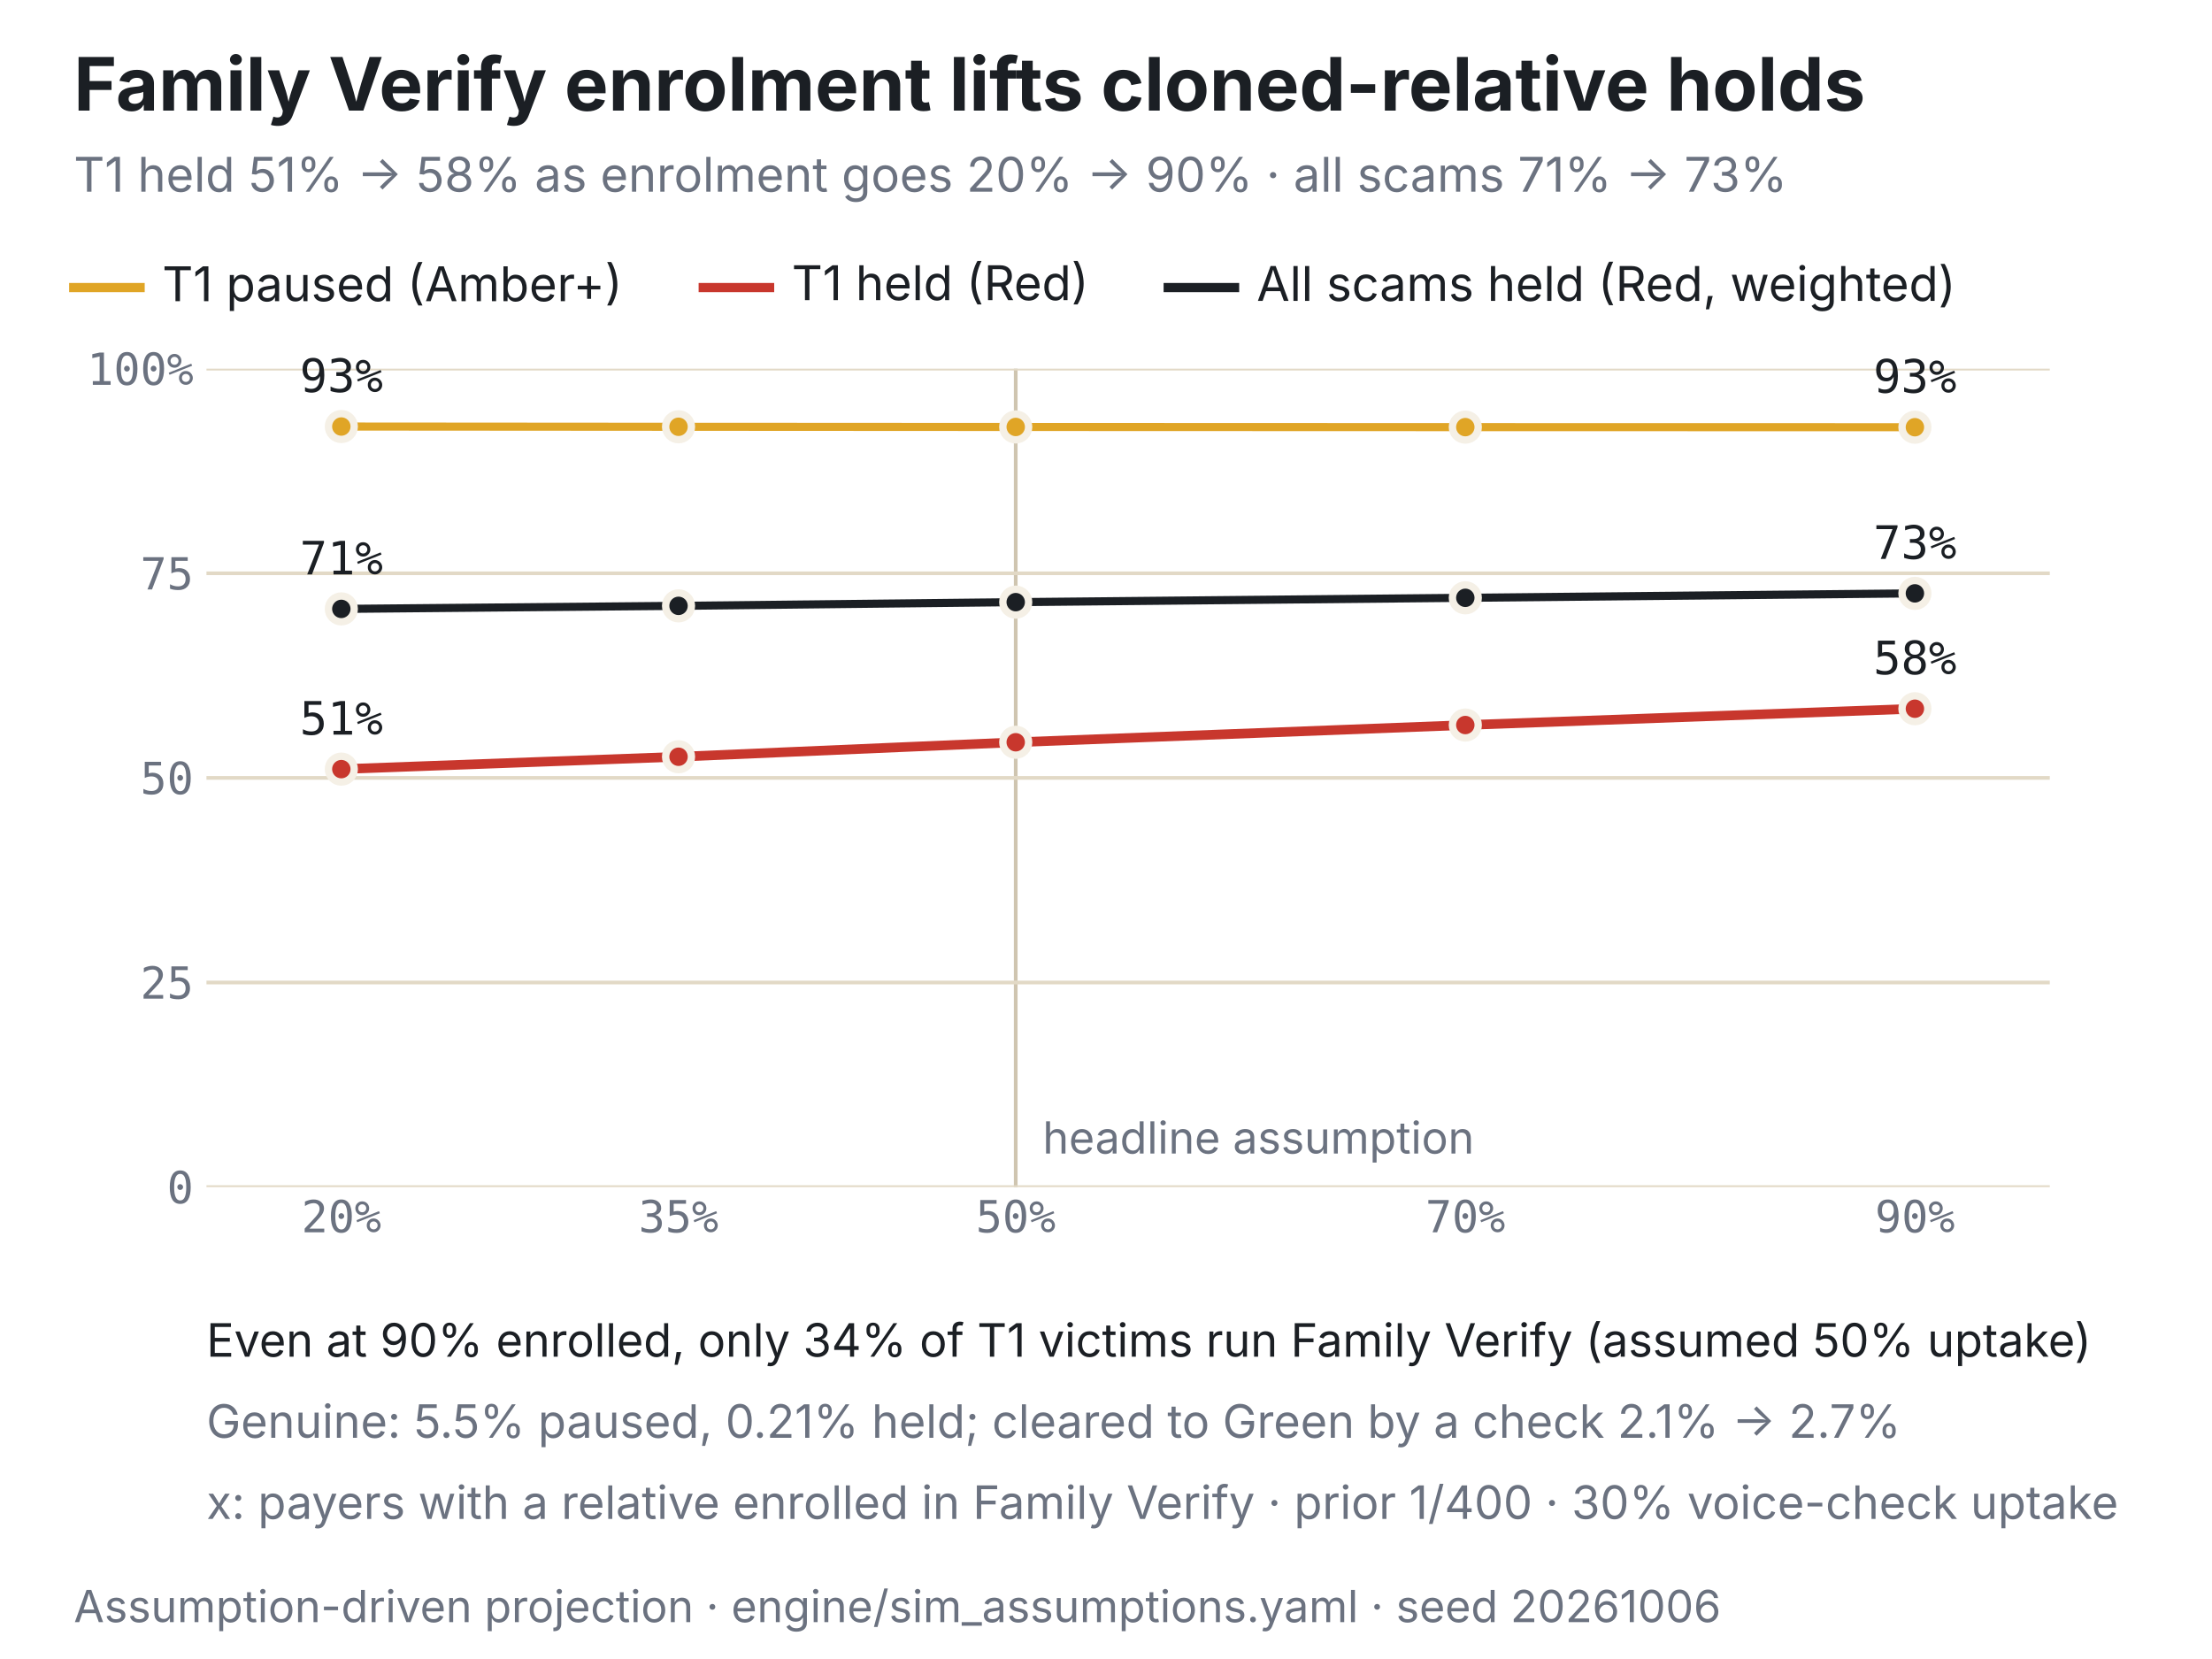
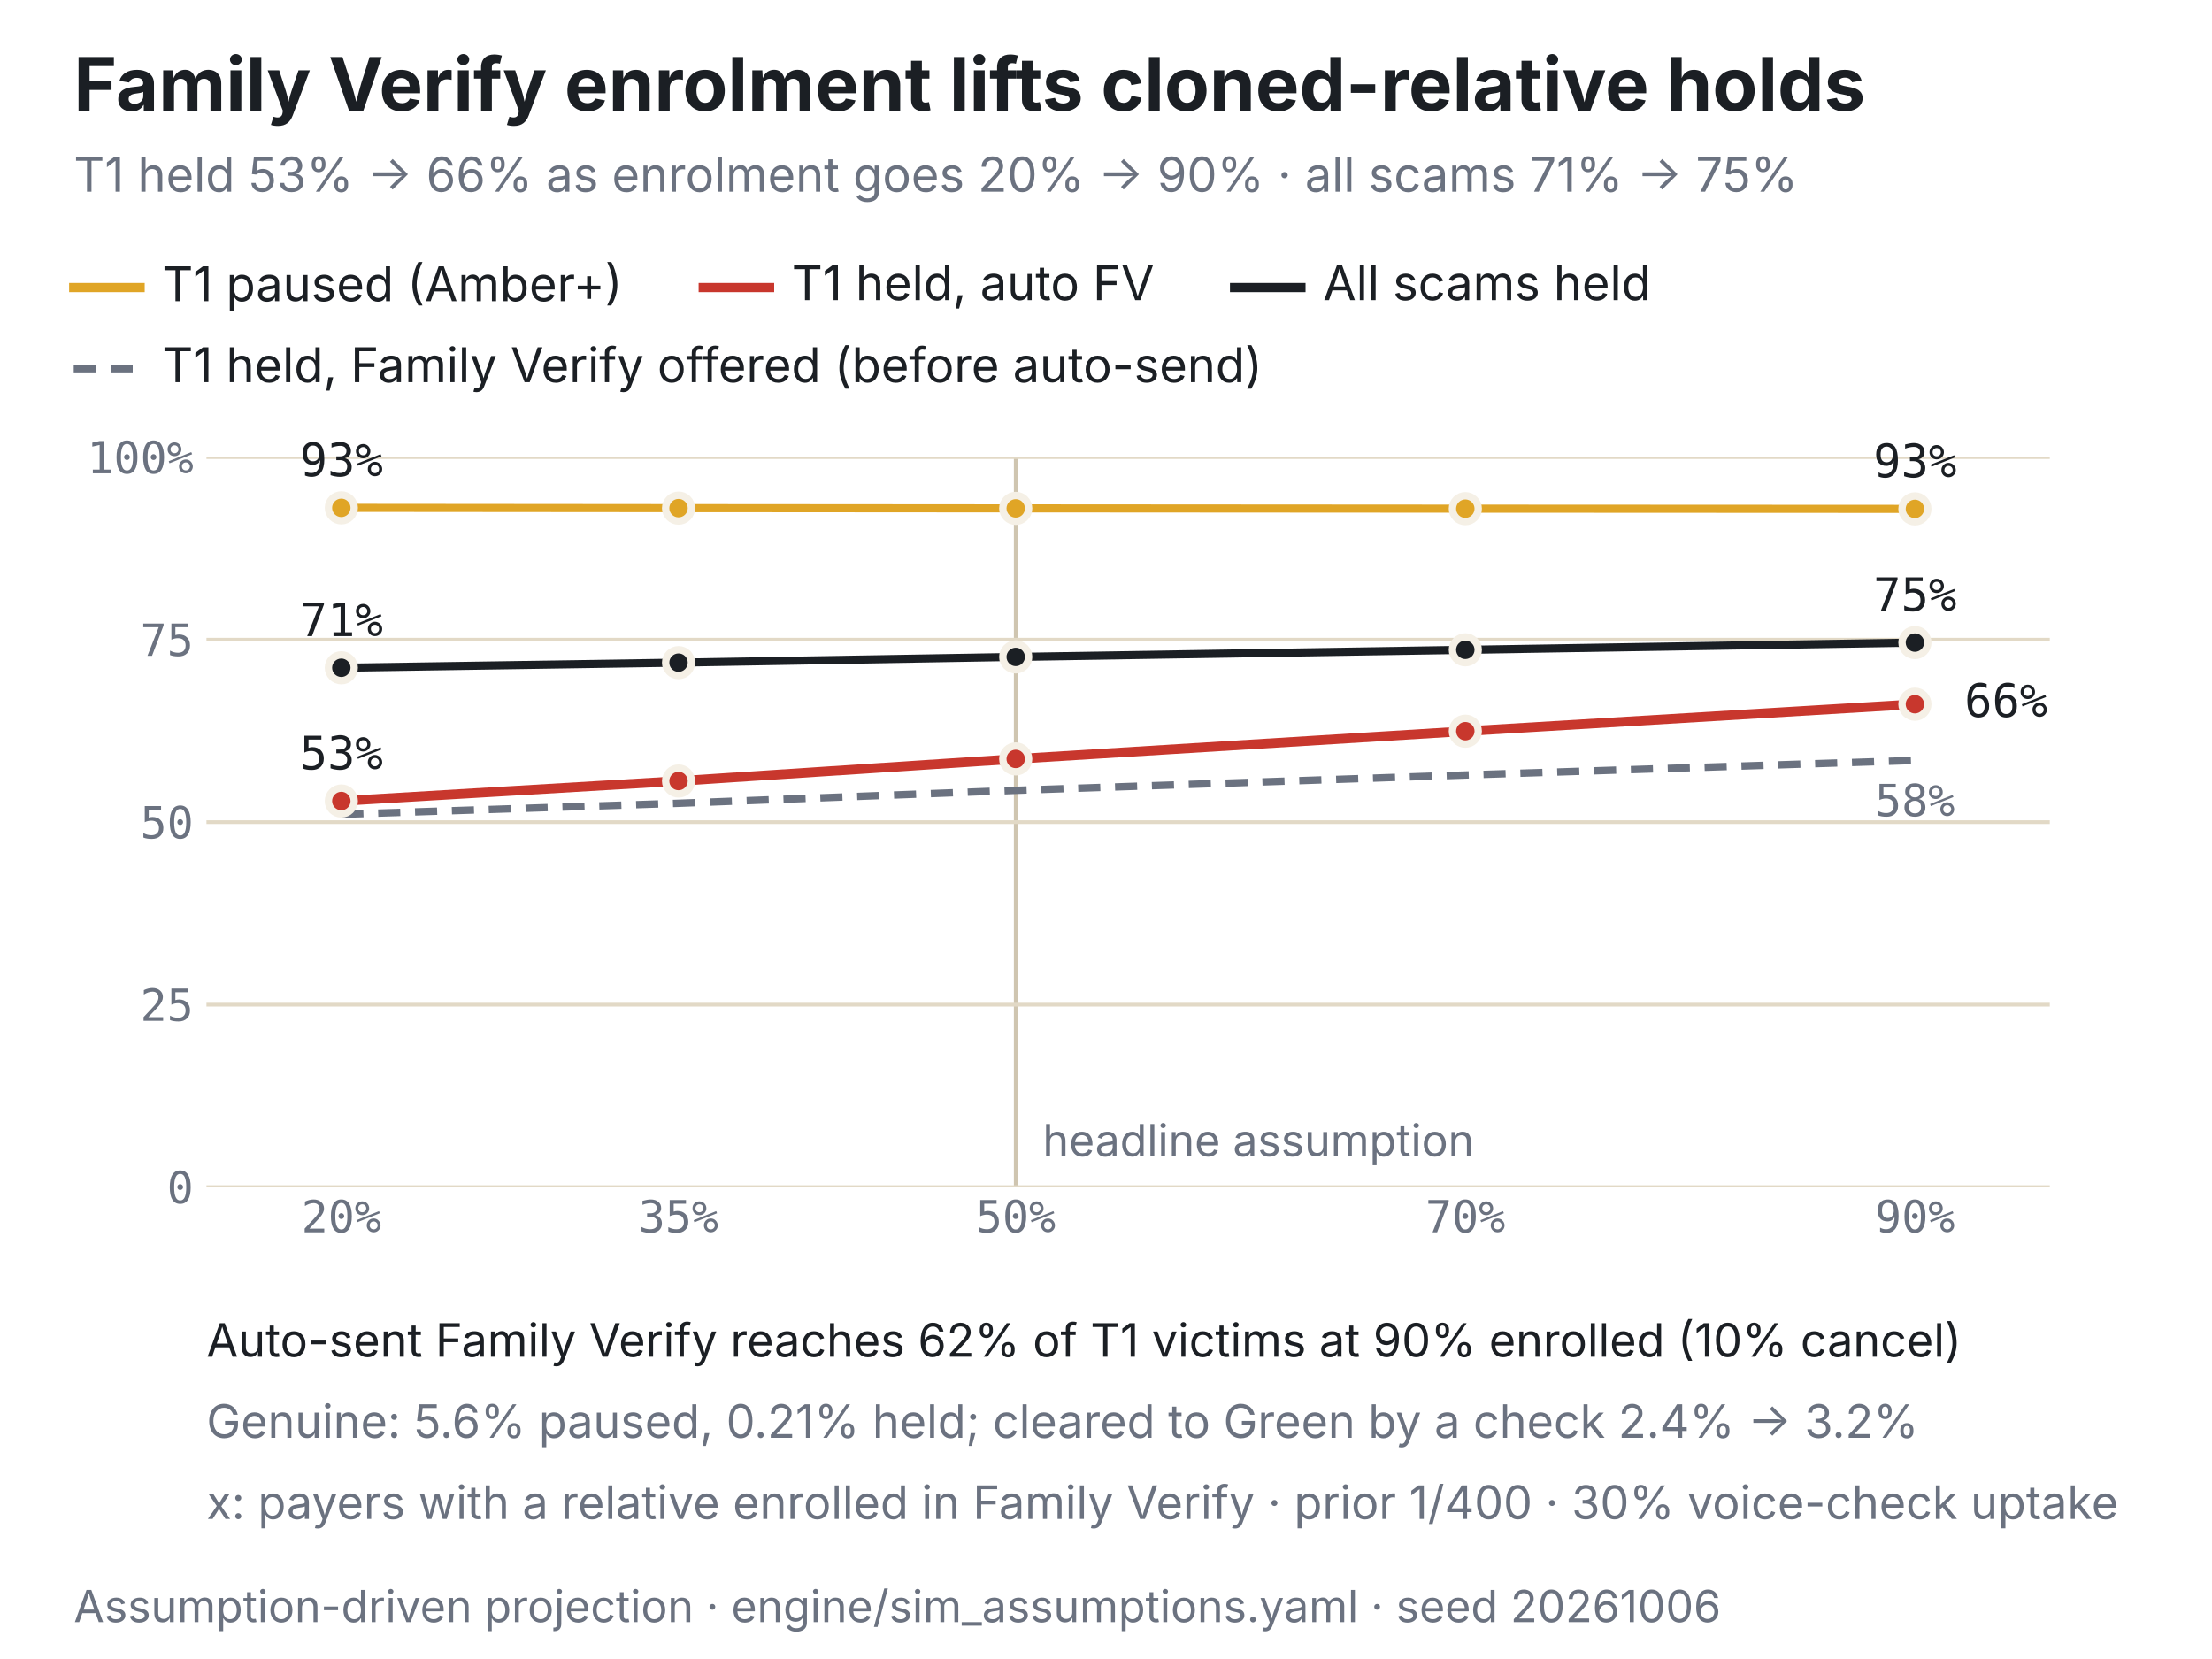
<svg xmlns="http://www.w3.org/2000/svg" xmlns:xlink="http://www.w3.org/1999/xlink" width="600pt" height="450pt" viewBox="0 0 600 450" version="1.1">
  <defs>
    <style type="text/css">*{stroke-linejoin: round; stroke-linecap: butt}</style>
  </defs>
  <g id="figure_1">
    <g id="patch_1">
      <path d="M 0 450  L 600 450  L 600 0  L 0 0  L 0 450  z " style="fill: none; opacity: 0" />
    </g>
    <g id="axes_1">
      <g id="patch_2">
-         <path d="M 56 322  L 556 322  L 556 100  L 56 100  L 56 322  z " style="fill: none" />
+         <path d="M 56 322  L 556 322  L 556 124  L 56 124  L 56 322  z " style="fill: none" />
      </g>
      <g id="line2d_1">
-         <path d="M 275.512 322  L 275.512 100  " clip-path="url(#ped56362af1)" style="fill: none; stroke: #cfc5b0; stroke-linecap: square" />
+         <path d="M 275.512 322  L 275.512 124  " clip-path="url(#pd82440909f)" style="fill: none; stroke: #cfc5b0; stroke-linecap: square" />
      </g>
      <g id="matplotlib.axis_1">
        <g id="xtick_1">
          <g id="line2d_2" />
          <g id="text_1">
            <text style="fill: #6b7280; font: 12px 'JetBrains Mono', 'DejaVu Sans Mono', 'Bitstream Vera Sans Mono', 'Computer Modern Typewriter', 'Andale Mono', 'Nimbus Mono L', 'Courier New', 'Courier', 'Fixed', 'Terminal', monospace; text-anchor: middle" x="92.585" y="334.26" transform="rotate(-0 92.58537 334.26)">20%</text>
          </g>
        </g>
        <g id="xtick_2">
          <g id="line2d_3" />
          <g id="text_2">
            <text style="fill: #6b7280; font: 12px 'JetBrains Mono', 'DejaVu Sans Mono', 'Bitstream Vera Sans Mono', 'Computer Modern Typewriter', 'Andale Mono', 'Nimbus Mono L', 'Courier New', 'Courier', 'Fixed', 'Terminal', monospace; text-anchor: middle" x="184.049" y="334.26" transform="rotate(-0 184.0488 334.26)">35%</text>
          </g>
        </g>
        <g id="xtick_3">
          <g id="line2d_4" />
          <g id="text_3">
            <text style="fill: #6b7280; font: 12px 'JetBrains Mono', 'DejaVu Sans Mono', 'Bitstream Vera Sans Mono', 'Computer Modern Typewriter', 'Andale Mono', 'Nimbus Mono L', 'Courier New', 'Courier', 'Fixed', 'Terminal', monospace; text-anchor: middle" x="275.512" y="334.26" transform="rotate(-0 275.5122 334.26)">50%</text>
          </g>
        </g>
        <g id="xtick_4">
          <g id="line2d_5" />
          <g id="text_4">
            <text style="fill: #6b7280; font: 12px 'JetBrains Mono', 'DejaVu Sans Mono', 'Bitstream Vera Sans Mono', 'Computer Modern Typewriter', 'Andale Mono', 'Nimbus Mono L', 'Courier New', 'Courier', 'Fixed', 'Terminal', monospace; text-anchor: middle" x="397.463" y="334.26" transform="rotate(-0 397.4634 334.26)">70%</text>
          </g>
        </g>
        <g id="xtick_5">
          <g id="line2d_6" />
          <g id="text_5">
            <text style="fill: #6b7280; font: 12px 'JetBrains Mono', 'DejaVu Sans Mono', 'Bitstream Vera Sans Mono', 'Computer Modern Typewriter', 'Andale Mono', 'Nimbus Mono L', 'Courier New', 'Courier', 'Fixed', 'Terminal', monospace; text-anchor: middle" x="519.415" y="334.26" transform="rotate(-0 519.4146 334.26)">90%</text>
          </g>
        </g>
      </g>
      <g id="matplotlib.axis_2">
        <g id="ytick_1">
          <g id="line2d_7">
-             <path d="M 56 322  L 556 322  " clip-path="url(#ped56362af1)" style="fill: none; stroke: #e2d9c6; stroke-linecap: square" />
+             <path d="M 56 322  L 556 322  " clip-path="url(#pd82440909f)" style="fill: none; stroke: #e2d9c6; stroke-linecap: square" />
          </g>
          <g id="line2d_8" />
          <g id="text_6">
            <text style="fill: #6b7280; font: 12px 'JetBrains Mono', 'DejaVu Sans Mono', 'Bitstream Vera Sans Mono', 'Computer Modern Typewriter', 'Andale Mono', 'Nimbus Mono L', 'Courier New', 'Courier', 'Fixed', 'Terminal', monospace; text-anchor: end" x="52.5" y="326.38" transform="rotate(-0 52.5 326.38)">0</text>
          </g>
        </g>
        <g id="ytick_2">
          <g id="line2d_9">
-             <path d="M 56 266.5  L 556 266.5  " clip-path="url(#ped56362af1)" style="fill: none; stroke: #e2d9c6; stroke-linecap: square" />
+             <path d="M 56 272.5  L 556 272.5  " clip-path="url(#pd82440909f)" style="fill: none; stroke: #e2d9c6; stroke-linecap: square" />
          </g>
          <g id="line2d_10" />
          <g id="text_7">
-             <text style="fill: #6b7280; font: 12px 'JetBrains Mono', 'DejaVu Sans Mono', 'Bitstream Vera Sans Mono', 'Computer Modern Typewriter', 'Andale Mono', 'Nimbus Mono L', 'Courier New', 'Courier', 'Fixed', 'Terminal', monospace; text-anchor: end" x="52.5" y="270.88" transform="rotate(-0 52.5 270.88)">25</text>
+             <text style="fill: #6b7280; font: 12px 'JetBrains Mono', 'DejaVu Sans Mono', 'Bitstream Vera Sans Mono', 'Computer Modern Typewriter', 'Andale Mono', 'Nimbus Mono L', 'Courier New', 'Courier', 'Fixed', 'Terminal', monospace; text-anchor: end" x="52.5" y="276.88" transform="rotate(-0 52.5 276.88)">25</text>
          </g>
        </g>
        <g id="ytick_3">
          <g id="line2d_11">
-             <path d="M 56 211  L 556 211  " clip-path="url(#ped56362af1)" style="fill: none; stroke: #e2d9c6; stroke-linecap: square" />
+             <path d="M 56 223  L 556 223  " clip-path="url(#pd82440909f)" style="fill: none; stroke: #e2d9c6; stroke-linecap: square" />
          </g>
          <g id="line2d_12" />
          <g id="text_8">
-             <text style="fill: #6b7280; font: 12px 'JetBrains Mono', 'DejaVu Sans Mono', 'Bitstream Vera Sans Mono', 'Computer Modern Typewriter', 'Andale Mono', 'Nimbus Mono L', 'Courier New', 'Courier', 'Fixed', 'Terminal', monospace; text-anchor: end" x="52.5" y="215.38" transform="rotate(-0 52.5 215.38)">50</text>
+             <text style="fill: #6b7280; font: 12px 'JetBrains Mono', 'DejaVu Sans Mono', 'Bitstream Vera Sans Mono', 'Computer Modern Typewriter', 'Andale Mono', 'Nimbus Mono L', 'Courier New', 'Courier', 'Fixed', 'Terminal', monospace; text-anchor: end" x="52.5" y="227.38" transform="rotate(-0 52.5 227.38)">50</text>
          </g>
        </g>
        <g id="ytick_4">
          <g id="line2d_13">
-             <path d="M 56 155.5  L 556 155.5  " clip-path="url(#ped56362af1)" style="fill: none; stroke: #e2d9c6; stroke-linecap: square" />
+             <path d="M 56 173.5  L 556 173.5  " clip-path="url(#pd82440909f)" style="fill: none; stroke: #e2d9c6; stroke-linecap: square" />
          </g>
          <g id="line2d_14" />
          <g id="text_9">
-             <text style="fill: #6b7280; font: 12px 'JetBrains Mono', 'DejaVu Sans Mono', 'Bitstream Vera Sans Mono', 'Computer Modern Typewriter', 'Andale Mono', 'Nimbus Mono L', 'Courier New', 'Courier', 'Fixed', 'Terminal', monospace; text-anchor: end" x="52.5" y="159.88" transform="rotate(-0 52.5 159.88)">75</text>
+             <text style="fill: #6b7280; font: 12px 'JetBrains Mono', 'DejaVu Sans Mono', 'Bitstream Vera Sans Mono', 'Computer Modern Typewriter', 'Andale Mono', 'Nimbus Mono L', 'Courier New', 'Courier', 'Fixed', 'Terminal', monospace; text-anchor: end" x="52.5" y="177.88" transform="rotate(-0 52.5 177.88)">75</text>
          </g>
        </g>
        <g id="ytick_5">
          <g id="line2d_15">
-             <path d="M 56 100  L 556 100  " clip-path="url(#ped56362af1)" style="fill: none; stroke: #e2d9c6; stroke-linecap: square" />
+             <path d="M 56 124  L 556 124  " clip-path="url(#pd82440909f)" style="fill: none; stroke: #e2d9c6; stroke-linecap: square" />
          </g>
          <g id="line2d_16" />
          <g id="text_10">
-             <text style="fill: #6b7280; font: 12px 'JetBrains Mono', 'DejaVu Sans Mono', 'Bitstream Vera Sans Mono', 'Computer Modern Typewriter', 'Andale Mono', 'Nimbus Mono L', 'Courier New', 'Courier', 'Fixed', 'Terminal', monospace; text-anchor: end" x="52.5" y="104.38" transform="rotate(-0 52.5 104.38)">100%</text>
-           </g>
-         </g>
+             <text style="fill: #6b7280; font: 12px 'JetBrains Mono', 'DejaVu Sans Mono', 'Bitstream Vera Sans Mono', 'Computer Modern Typewriter', 'Andale Mono', 'Nimbus Mono L', 'Courier New', 'Courier', 'Fixed', 'Terminal', monospace; text-anchor: end" x="52.5" y="128.38" transform="rotate(-0 52.5 128.38)">100%</text>
+           </g>
+         </g>
+       </g>
+       <g id="line2d_17">
+         <path d="M 92.585 220.881  L 184.049 217.886  L 275.512 214.381  L 397.463 210.215  L 519.415 206.269  " clip-path="url(#pd82440909f)" style="fill: none; stroke-dasharray: 6,4; stroke-dashoffset: 0; stroke: #6b7280; stroke-width: 2" />
      </g>
      <g id="text_11">
-         <text style="fill: #6b7280; font: 12px 'Inter', 'Noto Sans Devanagari', 'DejaVu Sans', 'Bitstream Vera Sans', 'Computer Modern Sans Serif', 'Lucida Grande', 'Verdana', 'Geneva', 'Lucid', 'Arial', 'Helvetica', 'Avant Garde', sans-serif; text-anchor: start" x="282.829" y="312.891" transform="rotate(-0 282.8293 312.8913)">headline assumption</text>
-       </g>
-       <g id="line2d_17">
-         <path d="M 92.585 115.695  L 184.049 115.762  L 275.512 115.813  L 397.463 115.857  L 519.415 115.88  " clip-path="url(#ped56362af1)" style="fill: none; stroke: #e0a526; stroke-width: 2.2; stroke-linecap: round" />
+         <text style="fill: #6b7280; font: 12px 'Inter', 'Noto Sans Devanagari', 'DejaVu Sans', 'Bitstream Vera Sans', 'Computer Modern Sans Serif', 'Lucida Grande', 'Verdana', 'Geneva', 'Lucid', 'Arial', 'Helvetica', 'Avant Garde', sans-serif; text-anchor: start" x="282.829" y="313.611" transform="rotate(-0 282.8293 313.6112)">headline assumption</text>
+       </g>
+       <g id="text_12">
+         <text style="fill: #6b7280; font: 12px 'JetBrains Mono', 'DejaVu Sans Mono', 'Bitstream Vera Sans Mono', 'Computer Modern Typewriter', 'Andale Mono', 'Nimbus Mono L', 'Courier New', 'Courier', 'Fixed', 'Terminal', monospace; text-anchor: middle" x="519.415" y="221.365" transform="rotate(-0 519.4146 221.365)">58%</text>
      </g>
      <g id="line2d_18">
-         <path d="M 92.585 208.625  L 184.049 205.266  L 275.512 201.336  L 397.463 196.665  L 519.415 192.241  " clip-path="url(#ped56362af1)" style="fill: none; stroke: #c8372d; stroke-width: 2.6; stroke-linecap: round" />
+         <path d="M 92.585 137.755  L 184.049 137.834  L 275.512 137.9  L 397.463 137.979  L 519.415 138.038  " clip-path="url(#pd82440909f)" style="fill: none; stroke: #e0a526; stroke-width: 2.2; stroke-linecap: round" />
      </g>
      <g id="line2d_19">
-         <path d="M 92.585 165.164  L 184.049 164.336  L 275.512 163.33  L 397.463 162.156  L 519.415 160.95  " clip-path="url(#ped56362af1)" style="fill: none; stroke: #1b1f24; stroke-width: 2.2; stroke-linecap: round" />
+         <path d="M 92.585 217.272  L 184.049 211.847  L 275.512 205.859  L 397.463 198.335  L 519.415 191.017  " clip-path="url(#pd82440909f)" style="fill: none; stroke: #c8372d; stroke-width: 2.6; stroke-linecap: round" />
      </g>
      <g id="line2d_20">
-         <defs>
-           <path id="m8adda4ee49" d="M 0 3.5  C 0.928 3.5 1.819 3.131 2.475 2.475  C 3.131 1.819 3.5 0.928 3.5 0  C 3.5 -0.928 3.131 -1.819 2.475 -2.475  C 1.819 -3.131 0.928 -3.5 0 -3.5  C -0.928 -3.5 -1.819 -3.131 -2.475 -2.475  C -3.131 -1.819 -3.5 -0.928 -3.5 0  C -3.5 0.928 -3.131 1.819 -2.475 2.475  C -1.819 3.131 -0.928 3.5 0 3.5  z " style="stroke: #f5f0e6; stroke-width: 2" />
-         </defs>
-         <g clip-path="url(#ped56362af1)">
-           <use xlink:href="#m8adda4ee49" x="92.585" y="115.695" style="fill: #e0a526; stroke: #f5f0e6; stroke-width: 2" />
-           <use xlink:href="#m8adda4ee49" x="184.049" y="115.762" style="fill: #e0a526; stroke: #f5f0e6; stroke-width: 2" />
-           <use xlink:href="#m8adda4ee49" x="275.512" y="115.813" style="fill: #e0a526; stroke: #f5f0e6; stroke-width: 2" />
-           <use xlink:href="#m8adda4ee49" x="397.463" y="115.857" style="fill: #e0a526; stroke: #f5f0e6; stroke-width: 2" />
-           <use xlink:href="#m8adda4ee49" x="519.415" y="115.88" style="fill: #e0a526; stroke: #f5f0e6; stroke-width: 2" />
-         </g>
+         <path d="M 92.585 181.131  L 184.049 179.743  L 275.512 178.189  L 397.463 176.266  L 519.415 174.302  " clip-path="url(#pd82440909f)" style="fill: none; stroke: #1b1f24; stroke-width: 2.2; stroke-linecap: round" />
      </g>
      <g id="line2d_21">
        <defs>
-           <path id="me724d26bc4" d="M 0 3.5  C 0.928 3.5 1.819 3.131 2.475 2.475  C 3.131 1.819 3.5 0.928 3.5 0  C 3.5 -0.928 3.131 -1.819 2.475 -2.475  C 1.819 -3.131 0.928 -3.5 0 -3.5  C -0.928 -3.5 -1.819 -3.131 -2.475 -2.475  C -3.131 -1.819 -3.5 -0.928 -3.5 0  C -3.5 0.928 -3.131 1.819 -2.475 2.475  C -1.819 3.131 -0.928 3.5 0 3.5  z " style="stroke: #f5f0e6; stroke-width: 2" />
+           <path id="m8449befda1" d="M 0 3.5  C 0.928 3.5 1.819 3.131 2.475 2.475  C 3.131 1.819 3.5 0.928 3.5 0  C 3.5 -0.928 3.131 -1.819 2.475 -2.475  C 1.819 -3.131 0.928 -3.5 0 -3.5  C -0.928 -3.5 -1.819 -3.131 -2.475 -2.475  C -3.131 -1.819 -3.5 -0.928 -3.5 0  C -3.5 0.928 -3.131 1.819 -2.475 2.475  C -1.819 3.131 -0.928 3.5 0 3.5  z " style="stroke: #f5f0e6; stroke-width: 2" />
        </defs>
-         <g clip-path="url(#ped56362af1)">
-           <use xlink:href="#me724d26bc4" x="92.585" y="208.625" style="fill: #c8372d; stroke: #f5f0e6; stroke-width: 2" />
-           <use xlink:href="#me724d26bc4" x="184.049" y="205.266" style="fill: #c8372d; stroke: #f5f0e6; stroke-width: 2" />
-           <use xlink:href="#me724d26bc4" x="275.512" y="201.336" style="fill: #c8372d; stroke: #f5f0e6; stroke-width: 2" />
-           <use xlink:href="#me724d26bc4" x="397.463" y="196.665" style="fill: #c8372d; stroke: #f5f0e6; stroke-width: 2" />
-           <use xlink:href="#me724d26bc4" x="519.415" y="192.241" style="fill: #c8372d; stroke: #f5f0e6; stroke-width: 2" />
+         <g clip-path="url(#pd82440909f)">
+           <use xlink:href="#m8449befda1" x="92.585" y="137.755" style="fill: #e0a526; stroke: #f5f0e6; stroke-width: 2" />
+           <use xlink:href="#m8449befda1" x="184.049" y="137.834" style="fill: #e0a526; stroke: #f5f0e6; stroke-width: 2" />
+           <use xlink:href="#m8449befda1" x="275.512" y="137.9" style="fill: #e0a526; stroke: #f5f0e6; stroke-width: 2" />
+           <use xlink:href="#m8449befda1" x="397.463" y="137.979" style="fill: #e0a526; stroke: #f5f0e6; stroke-width: 2" />
+           <use xlink:href="#m8449befda1" x="519.415" y="138.038" style="fill: #e0a526; stroke: #f5f0e6; stroke-width: 2" />
        </g>
      </g>
      <g id="line2d_22">
        <defs>
-           <path id="m37999db2c1" d="M 0 3.5  C 0.928 3.5 1.819 3.131 2.475 2.475  C 3.131 1.819 3.5 0.928 3.5 0  C 3.5 -0.928 3.131 -1.819 2.475 -2.475  C 1.819 -3.131 0.928 -3.5 0 -3.5  C -0.928 -3.5 -1.819 -3.131 -2.475 -2.475  C -3.131 -1.819 -3.5 -0.928 -3.5 0  C -3.5 0.928 -3.131 1.819 -2.475 2.475  C -1.819 3.131 -0.928 3.5 0 3.5  z " style="stroke: #f5f0e6; stroke-width: 2" />
+           <path id="m45d5be71c9" d="M 0 3.5  C 0.928 3.5 1.819 3.131 2.475 2.475  C 3.131 1.819 3.5 0.928 3.5 0  C 3.5 -0.928 3.131 -1.819 2.475 -2.475  C 1.819 -3.131 0.928 -3.5 0 -3.5  C -0.928 -3.5 -1.819 -3.131 -2.475 -2.475  C -3.131 -1.819 -3.5 -0.928 -3.5 0  C -3.5 0.928 -3.131 1.819 -2.475 2.475  C -1.819 3.131 -0.928 3.5 0 3.5  z " style="stroke: #f5f0e6; stroke-width: 2" />
        </defs>
-         <g clip-path="url(#ped56362af1)">
-           <use xlink:href="#m37999db2c1" x="92.585" y="165.164" style="fill: #1b1f24; stroke: #f5f0e6; stroke-width: 2" />
-           <use xlink:href="#m37999db2c1" x="184.049" y="164.336" style="fill: #1b1f24; stroke: #f5f0e6; stroke-width: 2" />
-           <use xlink:href="#m37999db2c1" x="275.512" y="163.33" style="fill: #1b1f24; stroke: #f5f0e6; stroke-width: 2" />
-           <use xlink:href="#m37999db2c1" x="397.463" y="162.156" style="fill: #1b1f24; stroke: #f5f0e6; stroke-width: 2" />
-           <use xlink:href="#m37999db2c1" x="519.415" y="160.95" style="fill: #1b1f24; stroke: #f5f0e6; stroke-width: 2" />
-         </g>
-       </g>
-       <g id="text_12">
-         <text style="fill: #1b1f24; font: 12.5px 'JetBrains Mono', 'DejaVu Sans Mono', 'Bitstream Vera Sans Mono', 'Computer Modern Typewriter', 'Andale Mono', 'Nimbus Mono L', 'Courier New', 'Courier', 'Fixed', 'Terminal', monospace; text-anchor: middle" x="92.585" y="106.341" transform="rotate(-0 92.58537 106.3414)">93%</text>
+         <g clip-path="url(#pd82440909f)">
+           <use xlink:href="#m45d5be71c9" x="92.585" y="217.272" style="fill: #c8372d; stroke: #f5f0e6; stroke-width: 2" />
+           <use xlink:href="#m45d5be71c9" x="184.049" y="211.847" style="fill: #c8372d; stroke: #f5f0e6; stroke-width: 2" />
+           <use xlink:href="#m45d5be71c9" x="275.512" y="205.859" style="fill: #c8372d; stroke: #f5f0e6; stroke-width: 2" />
+           <use xlink:href="#m45d5be71c9" x="397.463" y="198.335" style="fill: #c8372d; stroke: #f5f0e6; stroke-width: 2" />
+           <use xlink:href="#m45d5be71c9" x="519.415" y="191.017" style="fill: #c8372d; stroke: #f5f0e6; stroke-width: 2" />
+         </g>
+       </g>
+       <g id="line2d_23">
+         <defs>
+           <path id="me25c36e389" d="M 0 3.5  C 0.928 3.5 1.819 3.131 2.475 2.475  C 3.131 1.819 3.5 0.928 3.5 0  C 3.5 -0.928 3.131 -1.819 2.475 -2.475  C 1.819 -3.131 0.928 -3.5 0 -3.5  C -0.928 -3.5 -1.819 -3.131 -2.475 -2.475  C -3.131 -1.819 -3.5 -0.928 -3.5 0  C -3.5 0.928 -3.131 1.819 -2.475 2.475  C -1.819 3.131 -0.928 3.5 0 3.5  z " style="stroke: #f5f0e6; stroke-width: 2" />
+         </defs>
+         <g clip-path="url(#pd82440909f)">
+           <use xlink:href="#me25c36e389" x="92.585" y="181.131" style="fill: #1b1f24; stroke: #f5f0e6; stroke-width: 2" />
+           <use xlink:href="#me25c36e389" x="184.049" y="179.743" style="fill: #1b1f24; stroke: #f5f0e6; stroke-width: 2" />
+           <use xlink:href="#me25c36e389" x="275.512" y="178.189" style="fill: #1b1f24; stroke: #f5f0e6; stroke-width: 2" />
+           <use xlink:href="#me25c36e389" x="397.463" y="176.266" style="fill: #1b1f24; stroke: #f5f0e6; stroke-width: 2" />
+           <use xlink:href="#me25c36e389" x="519.415" y="174.302" style="fill: #1b1f24; stroke: #f5f0e6; stroke-width: 2" />
+         </g>
      </g>
      <g id="text_13">
-         <text style="fill: #1b1f24; font: 12.5px 'JetBrains Mono', 'DejaVu Sans Mono', 'Bitstream Vera Sans Mono', 'Computer Modern Typewriter', 'Andale Mono', 'Nimbus Mono L', 'Courier New', 'Courier', 'Fixed', 'Terminal', monospace; text-anchor: middle" x="519.415" y="106.526" transform="rotate(-0 519.4146 106.5257)">93%</text>
+         <text style="fill: #1b1f24; font: 12.5px 'JetBrains Mono', 'DejaVu Sans Mono', 'Bitstream Vera Sans Mono', 'Computer Modern Typewriter', 'Andale Mono', 'Nimbus Mono L', 'Courier New', 'Courier', 'Fixed', 'Terminal', monospace; text-anchor: middle" x="92.585" y="129.169" transform="rotate(-0 92.58537 129.1691)">93%</text>
      </g>
      <g id="text_14">
-         <text style="fill: #1b1f24; font: 12.5px 'JetBrains Mono', 'DejaVu Sans Mono', 'Bitstream Vera Sans Mono', 'Computer Modern Typewriter', 'Andale Mono', 'Nimbus Mono L', 'Courier New', 'Courier', 'Fixed', 'Terminal', monospace; text-anchor: middle" x="92.585" y="199.271" transform="rotate(-0 92.58537 199.2706)">51%</text>
+         <text style="fill: #1b1f24; font: 12.5px 'JetBrains Mono', 'DejaVu Sans Mono', 'Bitstream Vera Sans Mono', 'Computer Modern Typewriter', 'Andale Mono', 'Nimbus Mono L', 'Courier New', 'Courier', 'Fixed', 'Terminal', monospace; text-anchor: middle" x="519.415" y="129.452" transform="rotate(-0 519.4146 129.4522)">93%</text>
      </g>
      <g id="text_15">
-         <text style="fill: #1b1f24; font: 12.5px 'JetBrains Mono', 'DejaVu Sans Mono', 'Bitstream Vera Sans Mono', 'Computer Modern Typewriter', 'Andale Mono', 'Nimbus Mono L', 'Courier New', 'Courier', 'Fixed', 'Terminal', monospace; text-anchor: middle" x="519.415" y="182.887" transform="rotate(-0 519.4146 182.887)">58%</text>
+         <text style="fill: #1b1f24; font: 12.5px 'JetBrains Mono', 'DejaVu Sans Mono', 'Bitstream Vera Sans Mono', 'Computer Modern Typewriter', 'Andale Mono', 'Nimbus Mono L', 'Courier New', 'Courier', 'Fixed', 'Terminal', monospace; text-anchor: middle" x="92.585" y="208.686" transform="rotate(-0 92.58537 208.6859)">53%</text>
      </g>
      <g id="text_16">
-         <text style="fill: #1b1f24; font: 12.5px 'JetBrains Mono', 'DejaVu Sans Mono', 'Bitstream Vera Sans Mono', 'Computer Modern Typewriter', 'Andale Mono', 'Nimbus Mono L', 'Courier New', 'Courier', 'Fixed', 'Terminal', monospace; text-anchor: middle" x="92.585" y="155.81" transform="rotate(-0 92.58537 155.8097)">71%</text>
+         <text style="fill: #1b1f24; font: 12.5px 'JetBrains Mono', 'DejaVu Sans Mono', 'Bitstream Vera Sans Mono', 'Computer Modern Typewriter', 'Andale Mono', 'Nimbus Mono L', 'Courier New', 'Courier', 'Fixed', 'Terminal', monospace; text-anchor: start" x="532.829" y="194.455" transform="rotate(-0 532.8293 194.4546)">66%</text>
      </g>
      <g id="text_17">
-         <text style="fill: #1b1f24; font: 12.5px 'JetBrains Mono', 'DejaVu Sans Mono', 'Bitstream Vera Sans Mono', 'Computer Modern Typewriter', 'Andale Mono', 'Nimbus Mono L', 'Courier New', 'Courier', 'Fixed', 'Terminal', monospace; text-anchor: middle" x="519.415" y="151.596" transform="rotate(-0 519.4146 151.5961)">73%</text>
-       </g>
-     </g>
-     <g id="line2d_23">
+         <text style="fill: #1b1f24; font: 12.5px 'JetBrains Mono', 'DejaVu Sans Mono', 'Bitstream Vera Sans Mono', 'Computer Modern Typewriter', 'Andale Mono', 'Nimbus Mono L', 'Courier New', 'Courier', 'Fixed', 'Terminal', monospace; text-anchor: middle" x="92.585" y="172.545" transform="rotate(-0 92.58537 172.5449)">71%</text>
+       </g>
+       <g id="text_18">
+         <text style="fill: #1b1f24; font: 12.5px 'JetBrains Mono', 'DejaVu Sans Mono', 'Bitstream Vera Sans Mono', 'Computer Modern Typewriter', 'Andale Mono', 'Nimbus Mono L', 'Courier New', 'Courier', 'Fixed', 'Terminal', monospace; text-anchor: middle" x="519.415" y="165.716" transform="rotate(-0 519.4146 165.7159)">75%</text>
+       </g>
+     </g>
+     <g id="line2d_24">
      <path d="M 20 78  L 38 78  " style="fill: none; stroke: #e0a526; stroke-width: 2.5; stroke-linecap: square" />
    </g>
-     <g id="line2d_24">
+     <g id="line2d_25">
      <path d="M 190.75 78  L 208.75 78  " style="fill: none; stroke: #c8372d; stroke-width: 2.5; stroke-linecap: square" />
    </g>
-     <g id="line2d_25">
-       <path d="M 316.875 78  L 334.875 78  " style="fill: none; stroke: #1b1f24; stroke-width: 2.5; stroke-linecap: square" />
-     </g>
-     <g id="text_18">
+     <g id="line2d_26">
+       <path d="M 334.875 78  L 352.875 78  " style="fill: none; stroke: #1b1f24; stroke-width: 2.5; stroke-linecap: square" />
+     </g>
+     <g id="line2d_27">
+       <path d="M 20 100  L 38 100  " style="fill: none; stroke-dasharray: 6,4; stroke-dashoffset: 0; stroke: #6b7280; stroke-width: 2" />
+     </g>
+     <g id="text_19">
      <text style="fill: #1b1f24; font: 700 20px 'Space Grotesk', 'Space Grotesk Light', 'Inter', 'DejaVu Sans', 'Bitstream Vera Sans', 'Computer Modern Sans Serif', 'Lucida Grande', 'Verdana', 'Geneva', 'Lucid', 'Arial', 'Helvetica', 'Avant Garde', sans-serif; text-anchor: start" x="20" y="30" transform="rotate(-0 20 30)">Family Verify enrolment lifts cloned-relative holds</text>
    </g>
-     <g id="text_19">
-       <text style="fill: #6b7280; font: 13px 'Inter', 'Noto Sans Devanagari', 'DejaVu Sans', 'Bitstream Vera Sans', 'Computer Modern Sans Serif', 'Lucida Grande', 'Verdana', 'Geneva', 'Lucid', 'Arial', 'Helvetica', 'Avant Garde', sans-serif; text-anchor: start" x="20" y="52" transform="rotate(-0 20 52)">T1 held 51% → 58% as enrolment goes 20% → 90% · all scams 71% → 73%</text>
-     </g>
    <g id="text_20">
+       <text style="fill: #6b7280; font: 13px 'Inter', 'Noto Sans Devanagari', 'DejaVu Sans', 'Bitstream Vera Sans', 'Computer Modern Sans Serif', 'Lucida Grande', 'Verdana', 'Geneva', 'Lucid', 'Arial', 'Helvetica', 'Avant Garde', sans-serif; text-anchor: start" x="20" y="52" transform="rotate(-0 20 52)">T1 held 53% → 66% as enrolment goes 20% → 90% · all scams 71% → 75%</text>
+     </g>
+     <g id="text_21">
      <text style="fill: #1b1f24; font: 13px 'Inter', 'Noto Sans Devanagari', 'DejaVu Sans', 'Bitstream Vera Sans', 'Computer Modern Sans Serif', 'Lucida Grande', 'Verdana', 'Geneva', 'Lucid', 'Arial', 'Helvetica', 'Avant Garde', sans-serif; text-anchor: start" x="44" y="81.692" transform="rotate(-0 44 81.6918)">T1 paused (Amber+)</text>
    </g>
-     <g id="text_21">
-       <text style="fill: #1b1f24; font: 13px 'Inter', 'Noto Sans Devanagari', 'DejaVu Sans', 'Bitstream Vera Sans', 'Computer Modern Sans Serif', 'Lucida Grande', 'Verdana', 'Geneva', 'Lucid', 'Arial', 'Helvetica', 'Avant Garde', sans-serif; text-anchor: start" x="214.75" y="81.402" transform="rotate(-0 214.75 81.40234)">T1 held (Red)</text>
-     </g>
    <g id="text_22">
-       <text style="fill: #1b1f24; font: 13px 'Inter', 'Noto Sans Devanagari', 'DejaVu Sans', 'Bitstream Vera Sans', 'Computer Modern Sans Serif', 'Lucida Grande', 'Verdana', 'Geneva', 'Lucid', 'Arial', 'Helvetica', 'Avant Garde', sans-serif; text-anchor: start" x="340.875" y="81.616" transform="rotate(-0 340.875 81.61562)">All scams held (Red, weighted)</text>
+       <text style="fill: #1b1f24; font: 13px 'Inter', 'Noto Sans Devanagari', 'DejaVu Sans', 'Bitstream Vera Sans', 'Computer Modern Sans Serif', 'Lucida Grande', 'Verdana', 'Geneva', 'Lucid', 'Arial', 'Helvetica', 'Avant Garde', sans-serif; text-anchor: start" x="214.75" y="81.402" transform="rotate(-0 214.75 81.40234)">T1 held, auto FV</text>
    </g>
    <g id="text_23">
-       <text style="fill: #1b1f24; font: 12.5px 'Inter', 'Noto Sans Devanagari', 'DejaVu Sans', 'Bitstream Vera Sans', 'Computer Modern Sans Serif', 'Lucida Grande', 'Verdana', 'Geneva', 'Lucid', 'Arial', 'Helvetica', 'Avant Garde', sans-serif; text-anchor: start" x="56" y="368" transform="rotate(-0 56 368)">Even at 90% enrolled, only 34% of T1 victims run Family Verify (assumed 50% uptake)</text>
+       <text style="fill: #1b1f24; font: 13px 'Inter', 'Noto Sans Devanagari', 'DejaVu Sans', 'Bitstream Vera Sans', 'Computer Modern Sans Serif', 'Lucida Grande', 'Verdana', 'Geneva', 'Lucid', 'Arial', 'Helvetica', 'Avant Garde', sans-serif; text-anchor: start" x="358.875" y="81.402" transform="rotate(-0 358.875 81.40234)">All scams held</text>
    </g>
    <g id="text_24">
-       <text style="fill: #6b7280; font: 12.5px 'Inter', 'Noto Sans Devanagari', 'DejaVu Sans', 'Bitstream Vera Sans', 'Computer Modern Sans Serif', 'Lucida Grande', 'Verdana', 'Geneva', 'Lucid', 'Arial', 'Helvetica', 'Avant Garde', sans-serif; text-anchor: start" x="56" y="390" transform="rotate(-0 56 390)">Genuine: 5.5% paused, 0.21% held; cleared to Green by a check 2.1% → 2.7%</text>
+       <text style="fill: #1b1f24; font: 13px 'Inter', 'Noto Sans Devanagari', 'DejaVu Sans', 'Bitstream Vera Sans', 'Computer Modern Sans Serif', 'Lucida Grande', 'Verdana', 'Geneva', 'Lucid', 'Arial', 'Helvetica', 'Avant Garde', sans-serif; text-anchor: start" x="44" y="103.666" transform="rotate(-0 44 103.6664)">T1 held, Family Verify offered (before auto-send)</text>
    </g>
    <g id="text_25">
+       <text style="fill: #1b1f24; font: 12.5px 'Inter', 'Noto Sans Devanagari', 'DejaVu Sans', 'Bitstream Vera Sans', 'Computer Modern Sans Serif', 'Lucida Grande', 'Verdana', 'Geneva', 'Lucid', 'Arial', 'Helvetica', 'Avant Garde', sans-serif; text-anchor: start" x="56" y="368" transform="rotate(-0 56 368)">Auto-sent Family Verify reaches 62% of T1 victims at 90% enrolled (10% cancel)</text>
+     </g>
+     <g id="text_26">
+       <text style="fill: #6b7280; font: 12.5px 'Inter', 'Noto Sans Devanagari', 'DejaVu Sans', 'Bitstream Vera Sans', 'Computer Modern Sans Serif', 'Lucida Grande', 'Verdana', 'Geneva', 'Lucid', 'Arial', 'Helvetica', 'Avant Garde', sans-serif; text-anchor: start" x="56" y="390" transform="rotate(-0 56 390)">Genuine: 5.6% paused, 0.21% held; cleared to Green by a check 2.4% → 3.2%</text>
+     </g>
+     <g id="text_27">
      <text style="fill: #6b7280; font: 12.5px 'Inter', 'Noto Sans Devanagari', 'DejaVu Sans', 'Bitstream Vera Sans', 'Computer Modern Sans Serif', 'Lucida Grande', 'Verdana', 'Geneva', 'Lucid', 'Arial', 'Helvetica', 'Avant Garde', sans-serif; text-anchor: start" x="56" y="412" transform="rotate(-0 56 412)">x: payers with a relative enrolled in Family Verify · prior 1/400 · 30% voice-check uptake</text>
    </g>
-     <g id="text_26">
+     <g id="text_28">
      <text style="fill: #6b7280; font: 12px 'Inter', 'Noto Sans Devanagari', 'DejaVu Sans', 'Bitstream Vera Sans', 'Computer Modern Sans Serif', 'Lucida Grande', 'Verdana', 'Geneva', 'Lucid', 'Arial', 'Helvetica', 'Avant Garde', sans-serif; text-anchor: start" x="20" y="440" transform="rotate(-0 20 440)">Assumption-driven projection · engine/sim_assumptions.yaml · seed 20261006</text>
    </g>
  </g>
  <defs>
-     <clipPath id="ped56362af1">
-       <rect x="56" y="100" width="500" height="222" />
+     <clipPath id="pd82440909f">
+       <rect x="56" y="124" width="500" height="198" />
    </clipPath>
  </defs>
</svg>
